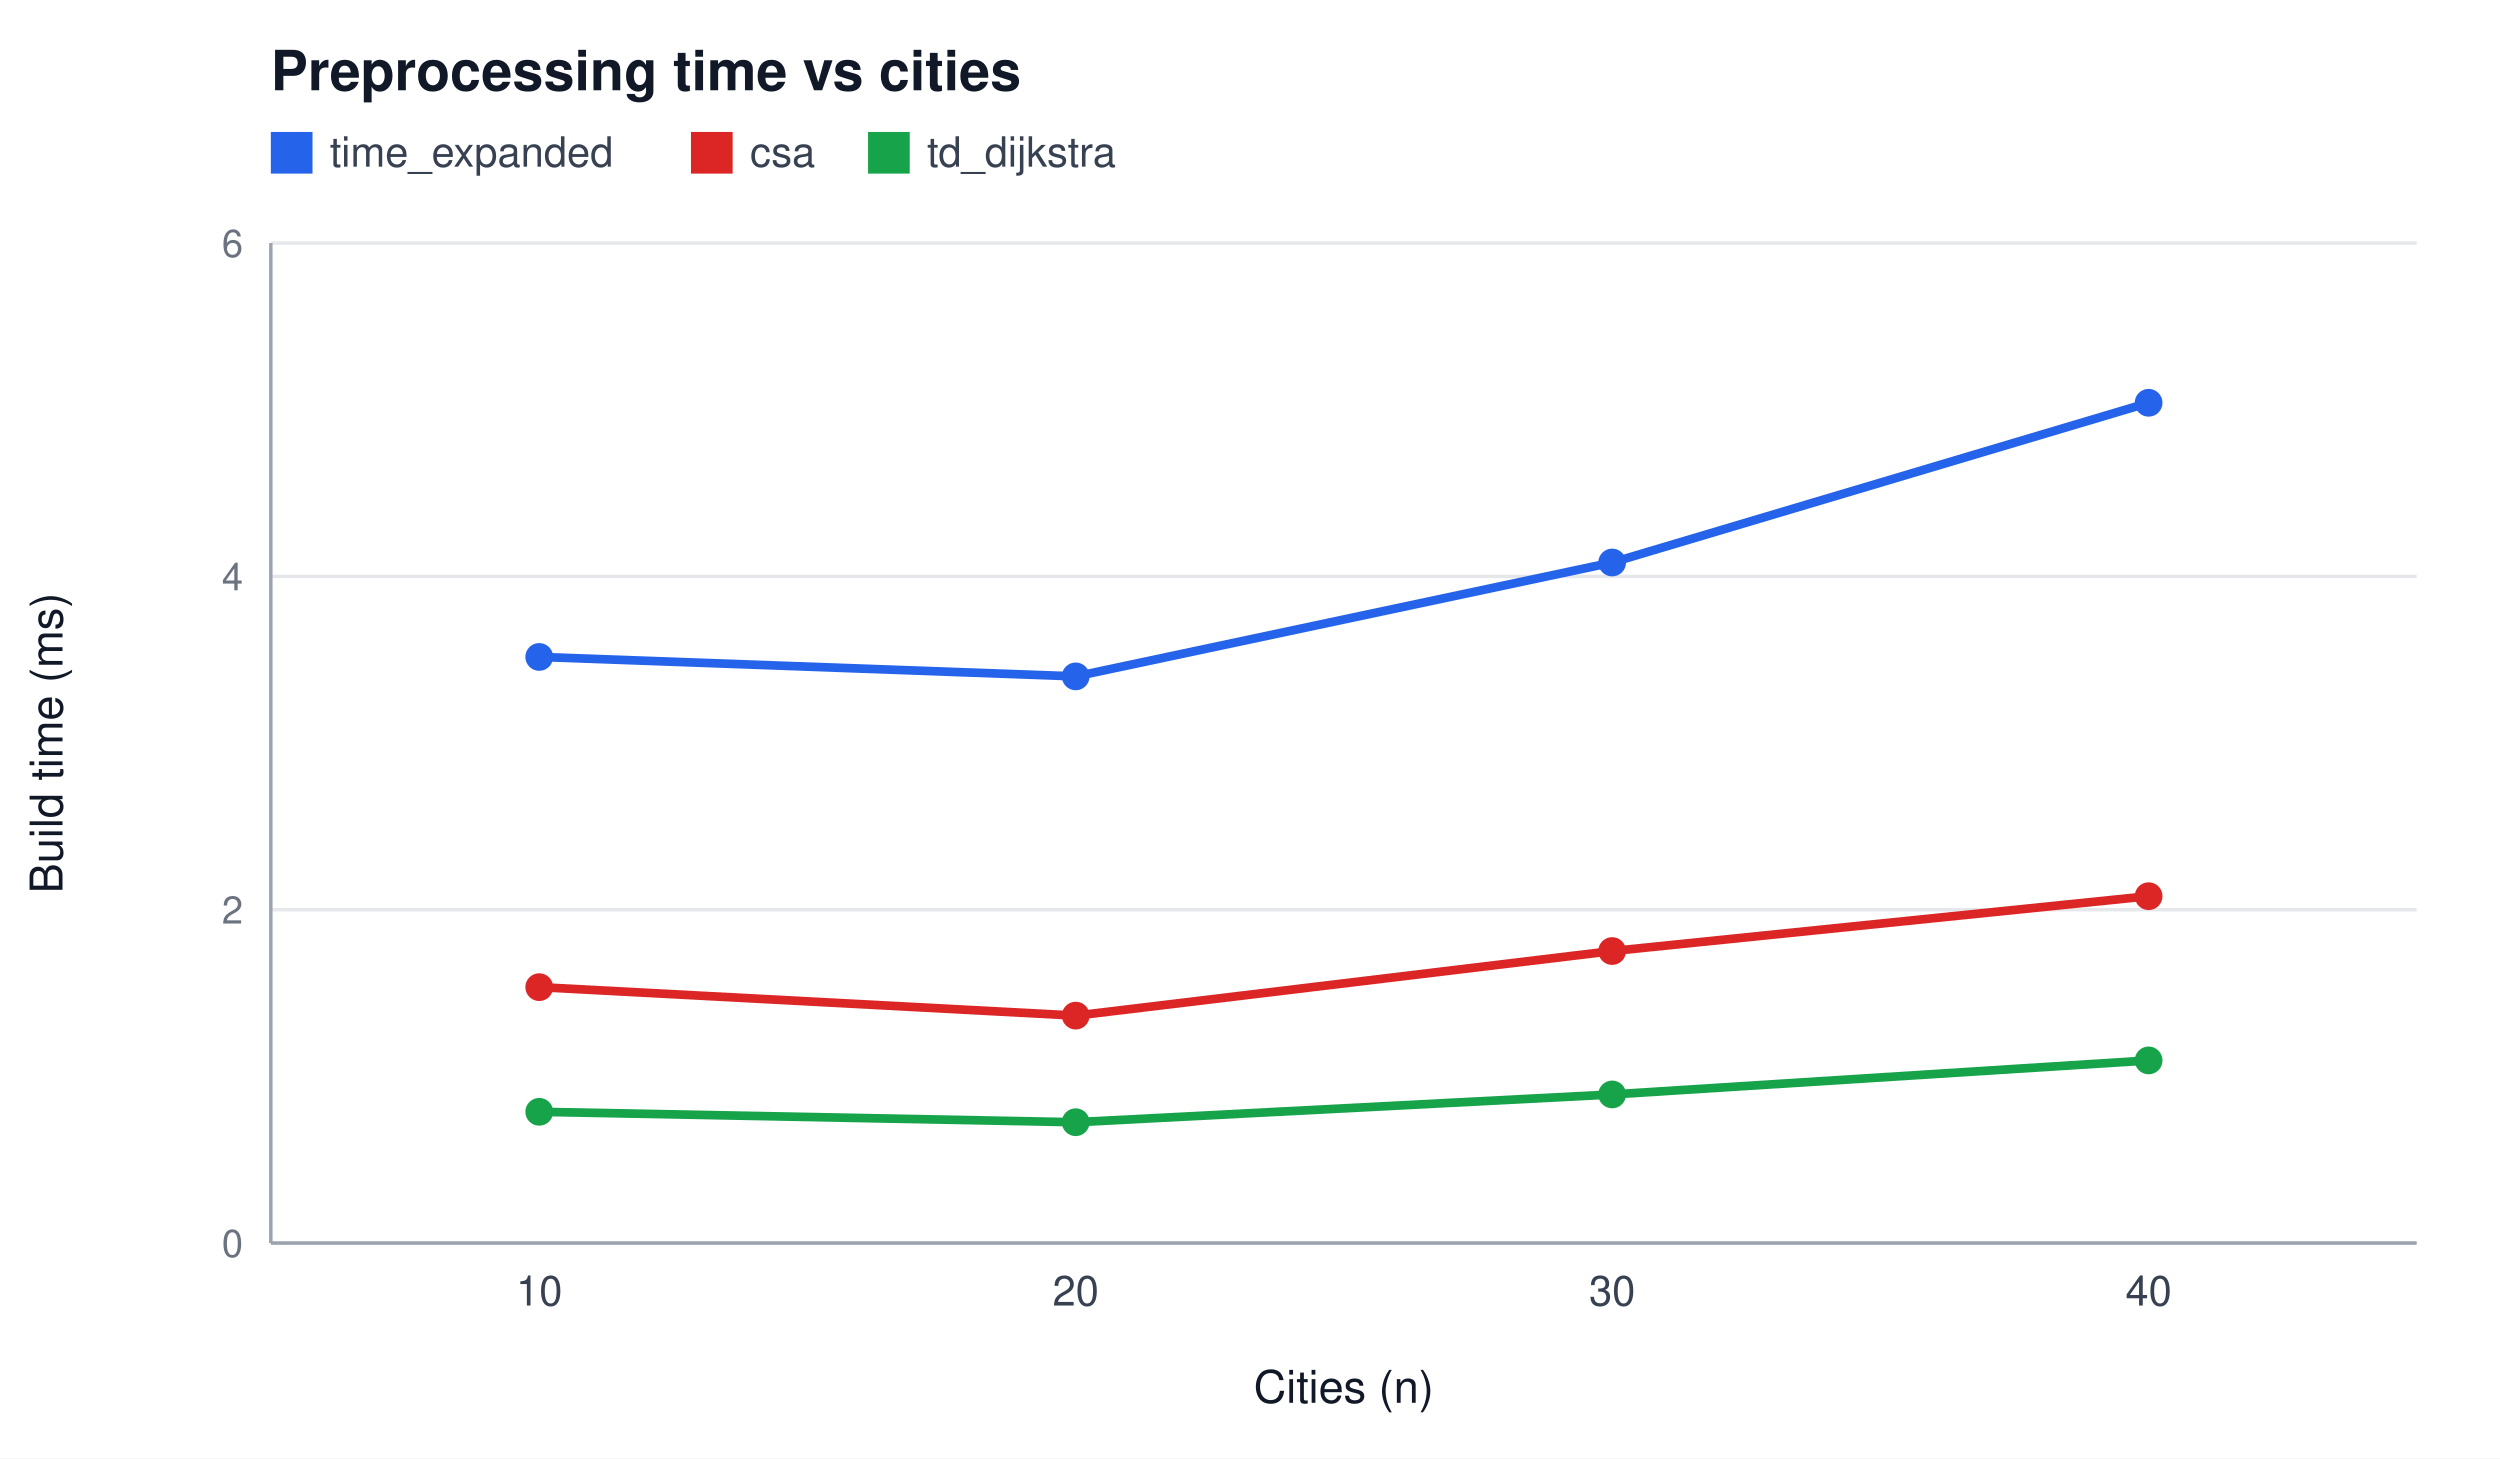
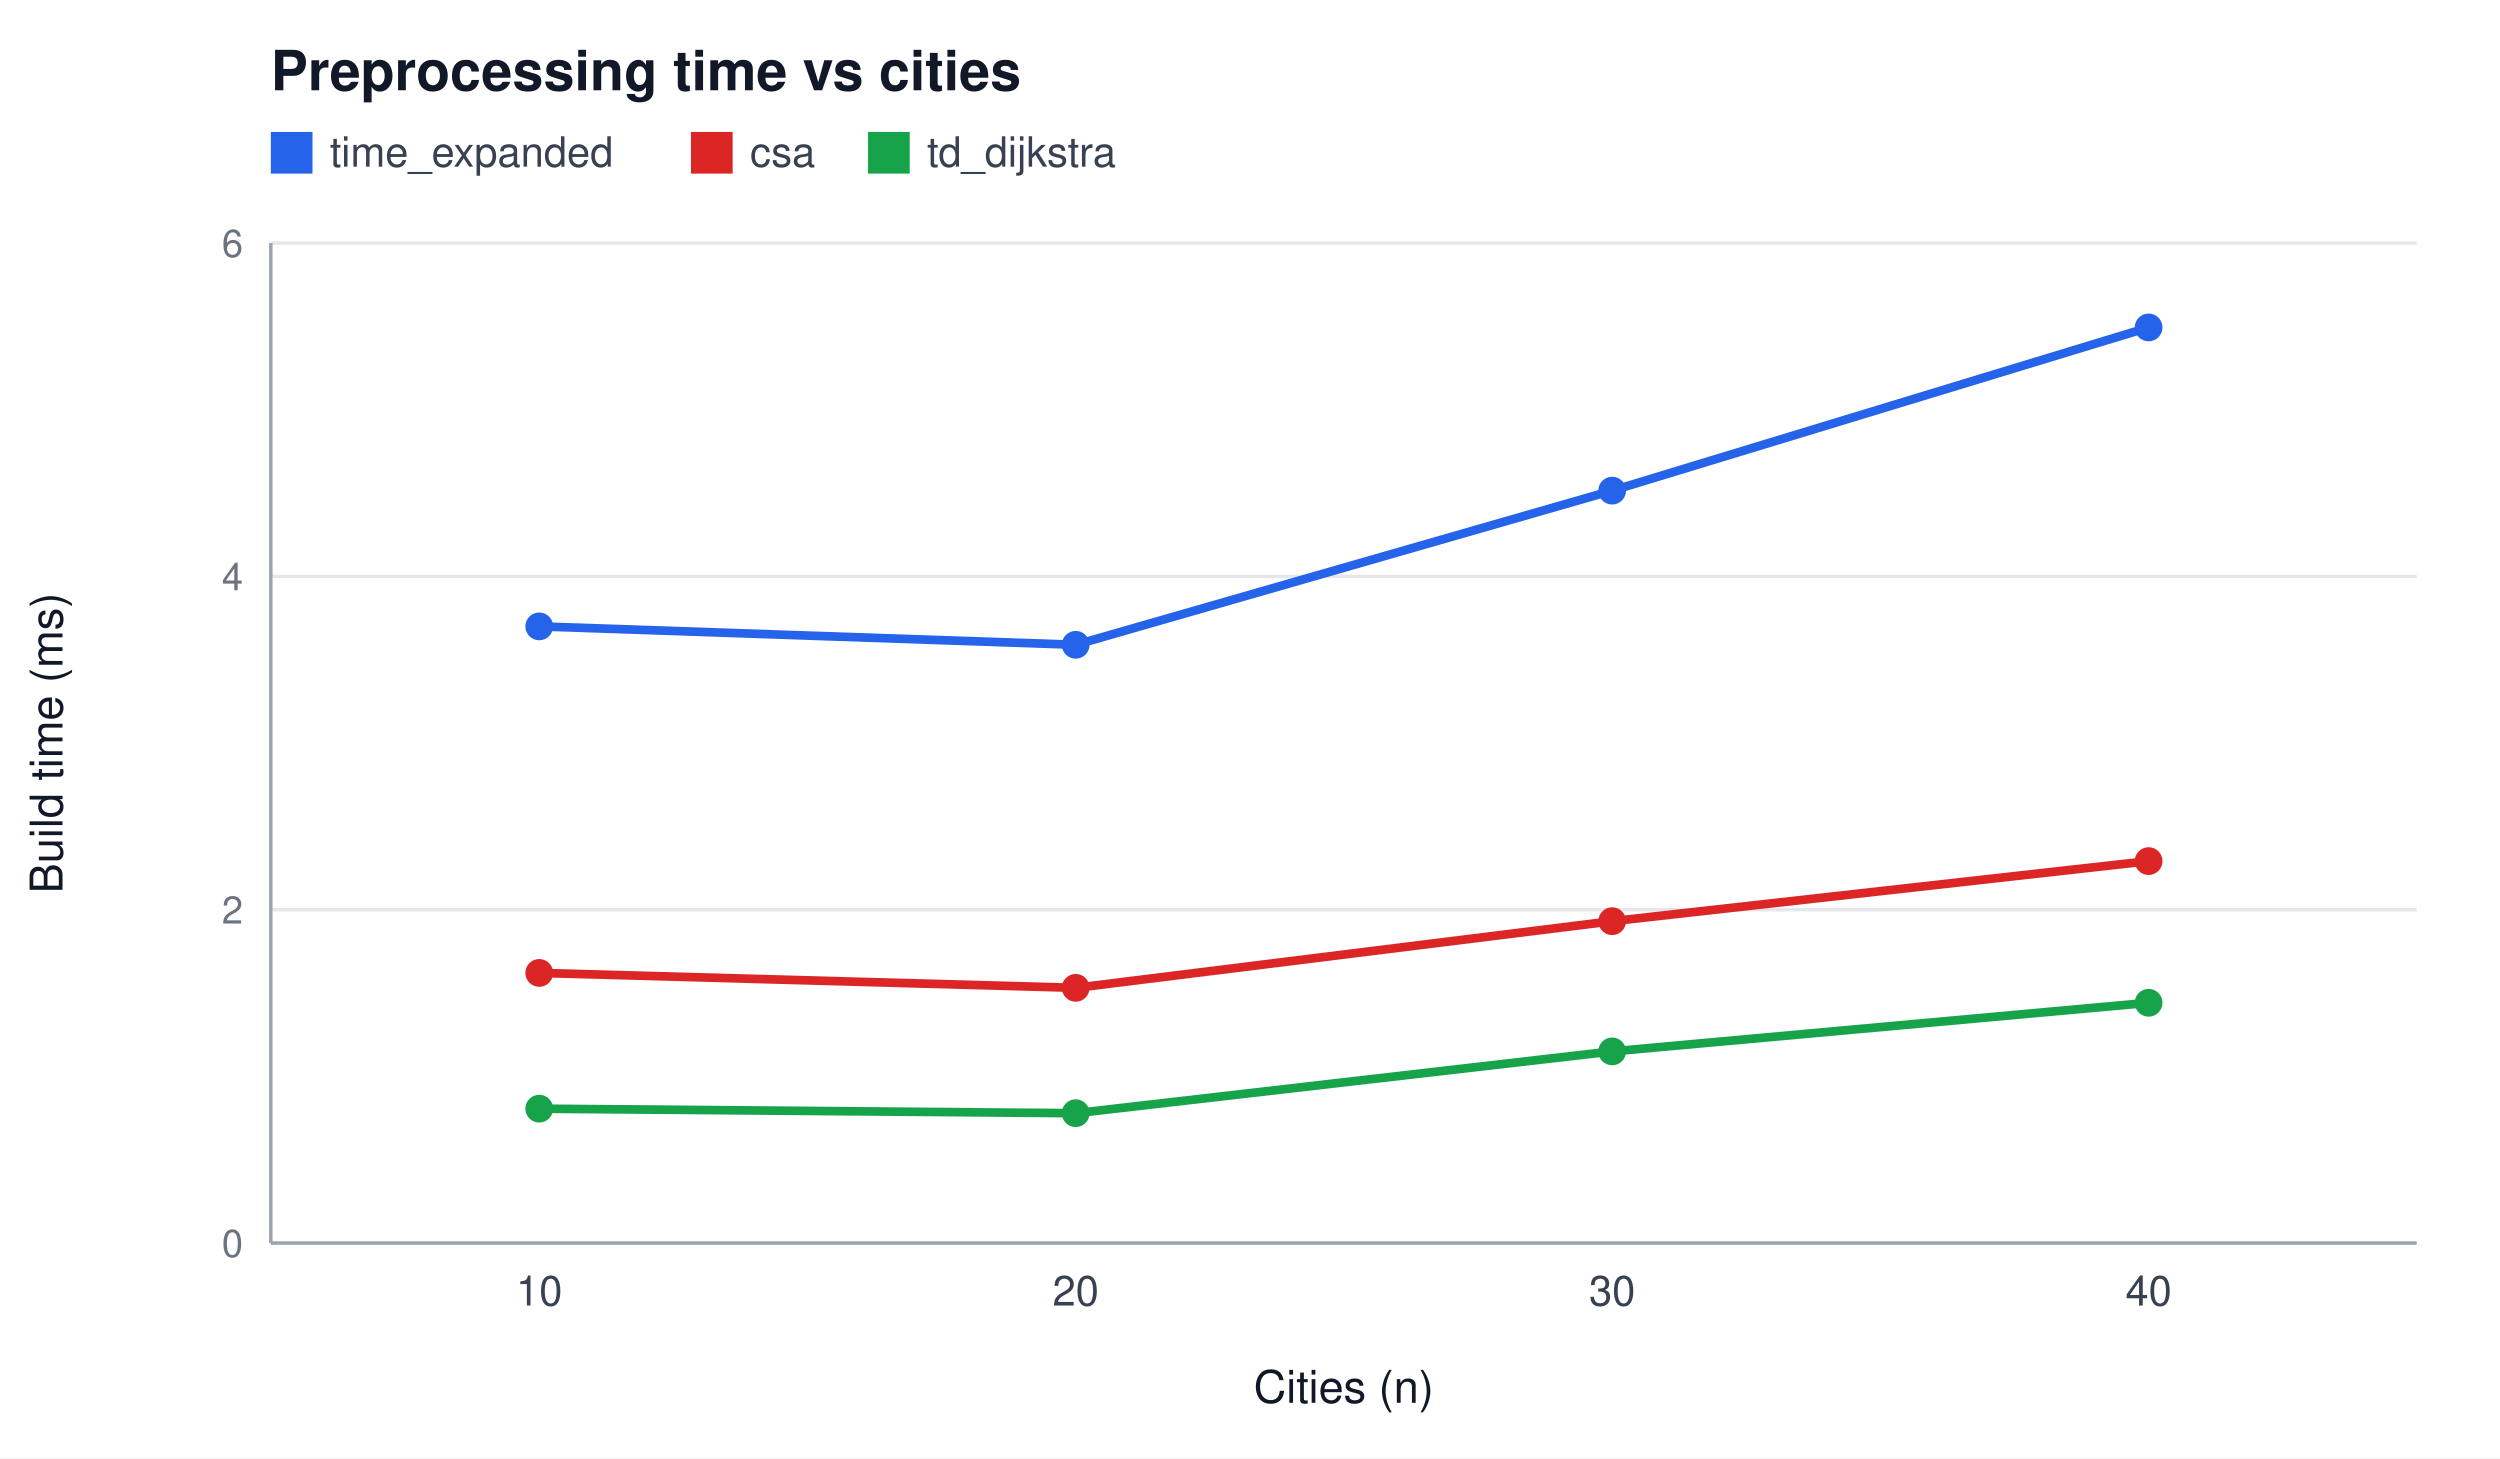
<svg xmlns="http://www.w3.org/2000/svg" width="720" height="420" viewBox="0 0 720 420" font-family="Helvetica, Arial, sans-serif">
  <rect width="100%" height="100%" fill="#ffffff" />
  <text x="78" y="26" font-size="16" font-weight="bold" fill="#111827">Preprocessing time vs cities</text>
  <rect x="78.0" y="38" width="12" height="12" fill="#2563eb" />
  <text x="95.0" y="48" font-size="12" fill="#374151">time_expanded</text>
  <rect x="199.0" y="38" width="12" height="12" fill="#dc2626" />
  <text x="216.0" y="48" font-size="12" fill="#374151">csa</text>
  <rect x="250.0" y="38" width="12" height="12" fill="#16a34a" />
  <text x="267.0" y="48" font-size="12" fill="#374151">td_dijkstra</text>
  <line x1="78" x2="696" y1="358.0" y2="358.0" stroke="#e5e7eb" />
  <text x="70" y="362.0" text-anchor="end" font-size="11" fill="#6b7280">0</text>
  <line x1="78" x2="696" y1="262.0" y2="262.0" stroke="#e5e7eb" />
  <text x="70" y="266.0" text-anchor="end" font-size="11" fill="#6b7280">2</text>
  <line x1="78" x2="696" y1="166.0" y2="166.0" stroke="#e5e7eb" />
  <text x="70" y="170.0" text-anchor="end" font-size="11" fill="#6b7280">4</text>
  <line x1="78" x2="696" y1="70.0" y2="70.0" stroke="#e5e7eb" />
  <text x="70" y="74.0" text-anchor="end" font-size="11" fill="#6b7280">6</text>
  <line x1="78" x2="78" y1="70" y2="358" stroke="#9ca3af" />
  <line x1="78" x2="696" y1="358" y2="358" stroke="#9ca3af" />
  <text x="155.3" y="376" text-anchor="middle" font-size="12" fill="#374151">10</text>
  <text x="309.8" y="376" text-anchor="middle" font-size="12" fill="#374151">20</text>
  <text x="464.3" y="376" text-anchor="middle" font-size="12" fill="#374151">30</text>
  <text x="618.8" y="376" text-anchor="middle" font-size="12" fill="#374151">40</text>
  <text x="387" y="404" text-anchor="middle" font-size="13" fill="#111827">Cities (n)</text>
  <text transform="translate(18,214) rotate(-90)" text-anchor="middle" font-size="13" fill="#111827">Build time (ms)</text>
-   <path d="M155.3,189.2 L309.8,194.8 L464.3,162.0 L618.8,116.0" fill="none" stroke="#2563eb" stroke-width="2.5" />
-   <circle cx="155.3" cy="189.2" r="4" fill="#2563eb" />
-   <circle cx="309.8" cy="194.8" r="4" fill="#2563eb" />
-   <circle cx="464.3" cy="162.0" r="4" fill="#2563eb" />
-   <circle cx="618.8" cy="116.0" r="4" fill="#2563eb" />
-   <path d="M155.3,284.3 L309.8,292.5 L464.3,273.9 L618.8,258.1" fill="none" stroke="#dc2626" stroke-width="2.5" />
-   <circle cx="155.3" cy="284.3" r="4" fill="#dc2626" />
-   <circle cx="309.8" cy="292.5" r="4" fill="#dc2626" />
-   <circle cx="464.3" cy="273.9" r="4" fill="#dc2626" />
-   <circle cx="618.8" cy="258.1" r="4" fill="#dc2626" />
-   <path d="M155.3,320.2 L309.8,323.2 L464.3,315.2 L618.8,305.4" fill="none" stroke="#16a34a" stroke-width="2.5" />
-   <circle cx="155.3" cy="320.2" r="4" fill="#16a34a" />
-   <circle cx="309.8" cy="323.2" r="4" fill="#16a34a" />
-   <circle cx="464.3" cy="315.2" r="4" fill="#16a34a" />
-   <circle cx="618.8" cy="305.4" r="4" fill="#16a34a" />
+   <path d="M155.3,180.4 L309.8,185.7 L464.3,141.3 L618.8,94.3" fill="none" stroke="#2563eb" stroke-width="2.5" />
+   <circle cx="155.3" cy="180.4" r="4" fill="#2563eb" />
+   <circle cx="309.8" cy="185.7" r="4" fill="#2563eb" />
+   <circle cx="464.3" cy="141.3" r="4" fill="#2563eb" />
+   <circle cx="618.8" cy="94.3" r="4" fill="#2563eb" />
+   <path d="M155.3,280.2 L309.8,284.5 L464.3,265.3 L618.8,248.0" fill="none" stroke="#dc2626" stroke-width="2.5" />
+   <circle cx="155.3" cy="280.2" r="4" fill="#dc2626" />
+   <circle cx="309.8" cy="284.5" r="4" fill="#dc2626" />
+   <circle cx="464.3" cy="265.3" r="4" fill="#dc2626" />
+   <circle cx="618.8" cy="248.0" r="4" fill="#dc2626" />
+   <path d="M155.3,319.3 L309.8,320.6 L464.3,302.8 L618.8,288.8" fill="none" stroke="#16a34a" stroke-width="2.5" />
+   <circle cx="155.3" cy="319.3" r="4" fill="#16a34a" />
+   <circle cx="309.8" cy="320.6" r="4" fill="#16a34a" />
+   <circle cx="464.3" cy="302.8" r="4" fill="#16a34a" />
+   <circle cx="618.8" cy="288.8" r="4" fill="#16a34a" />
</svg>
